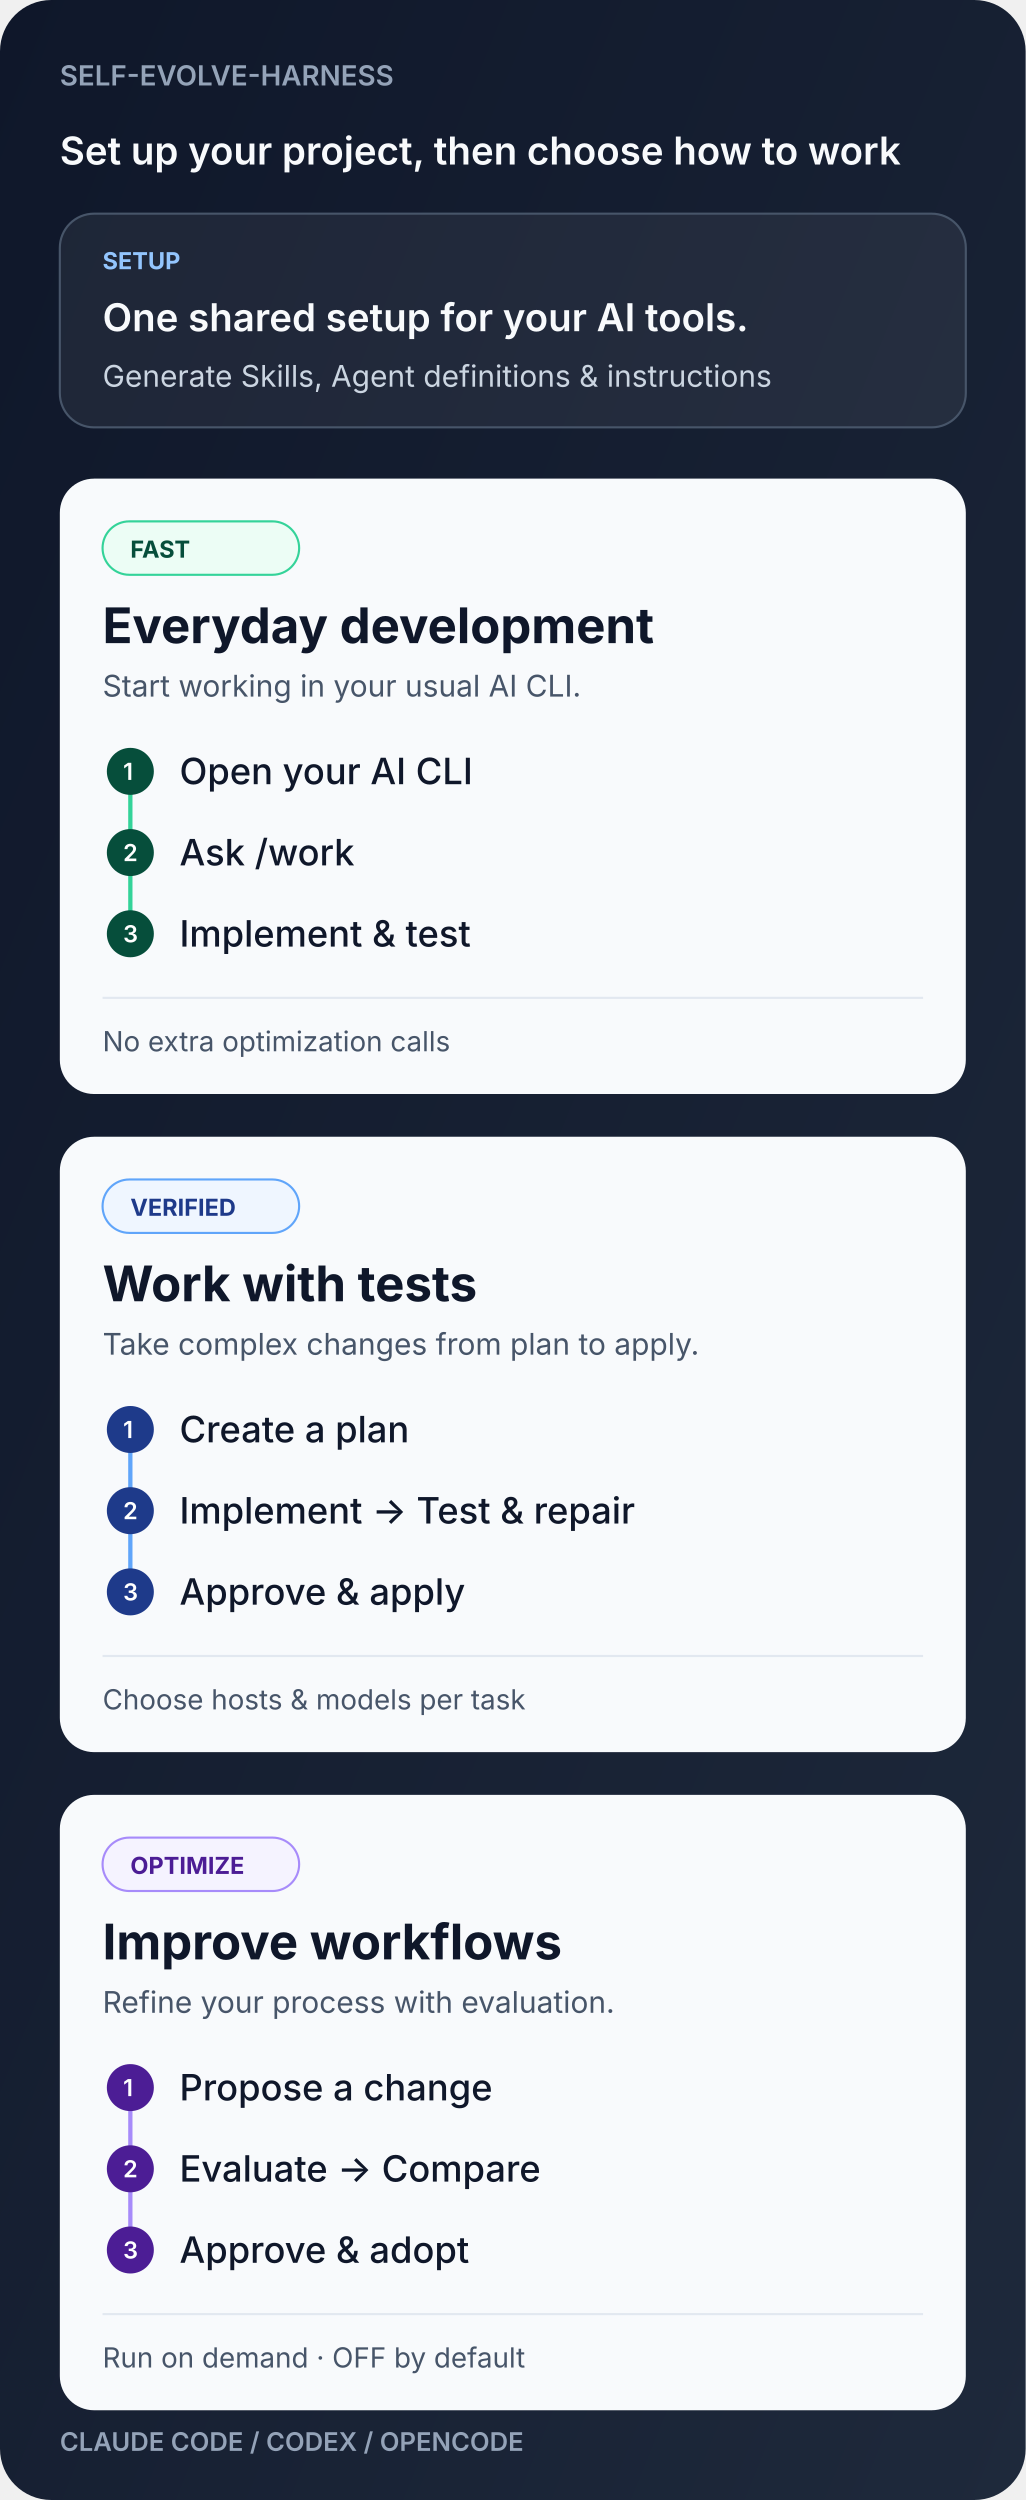
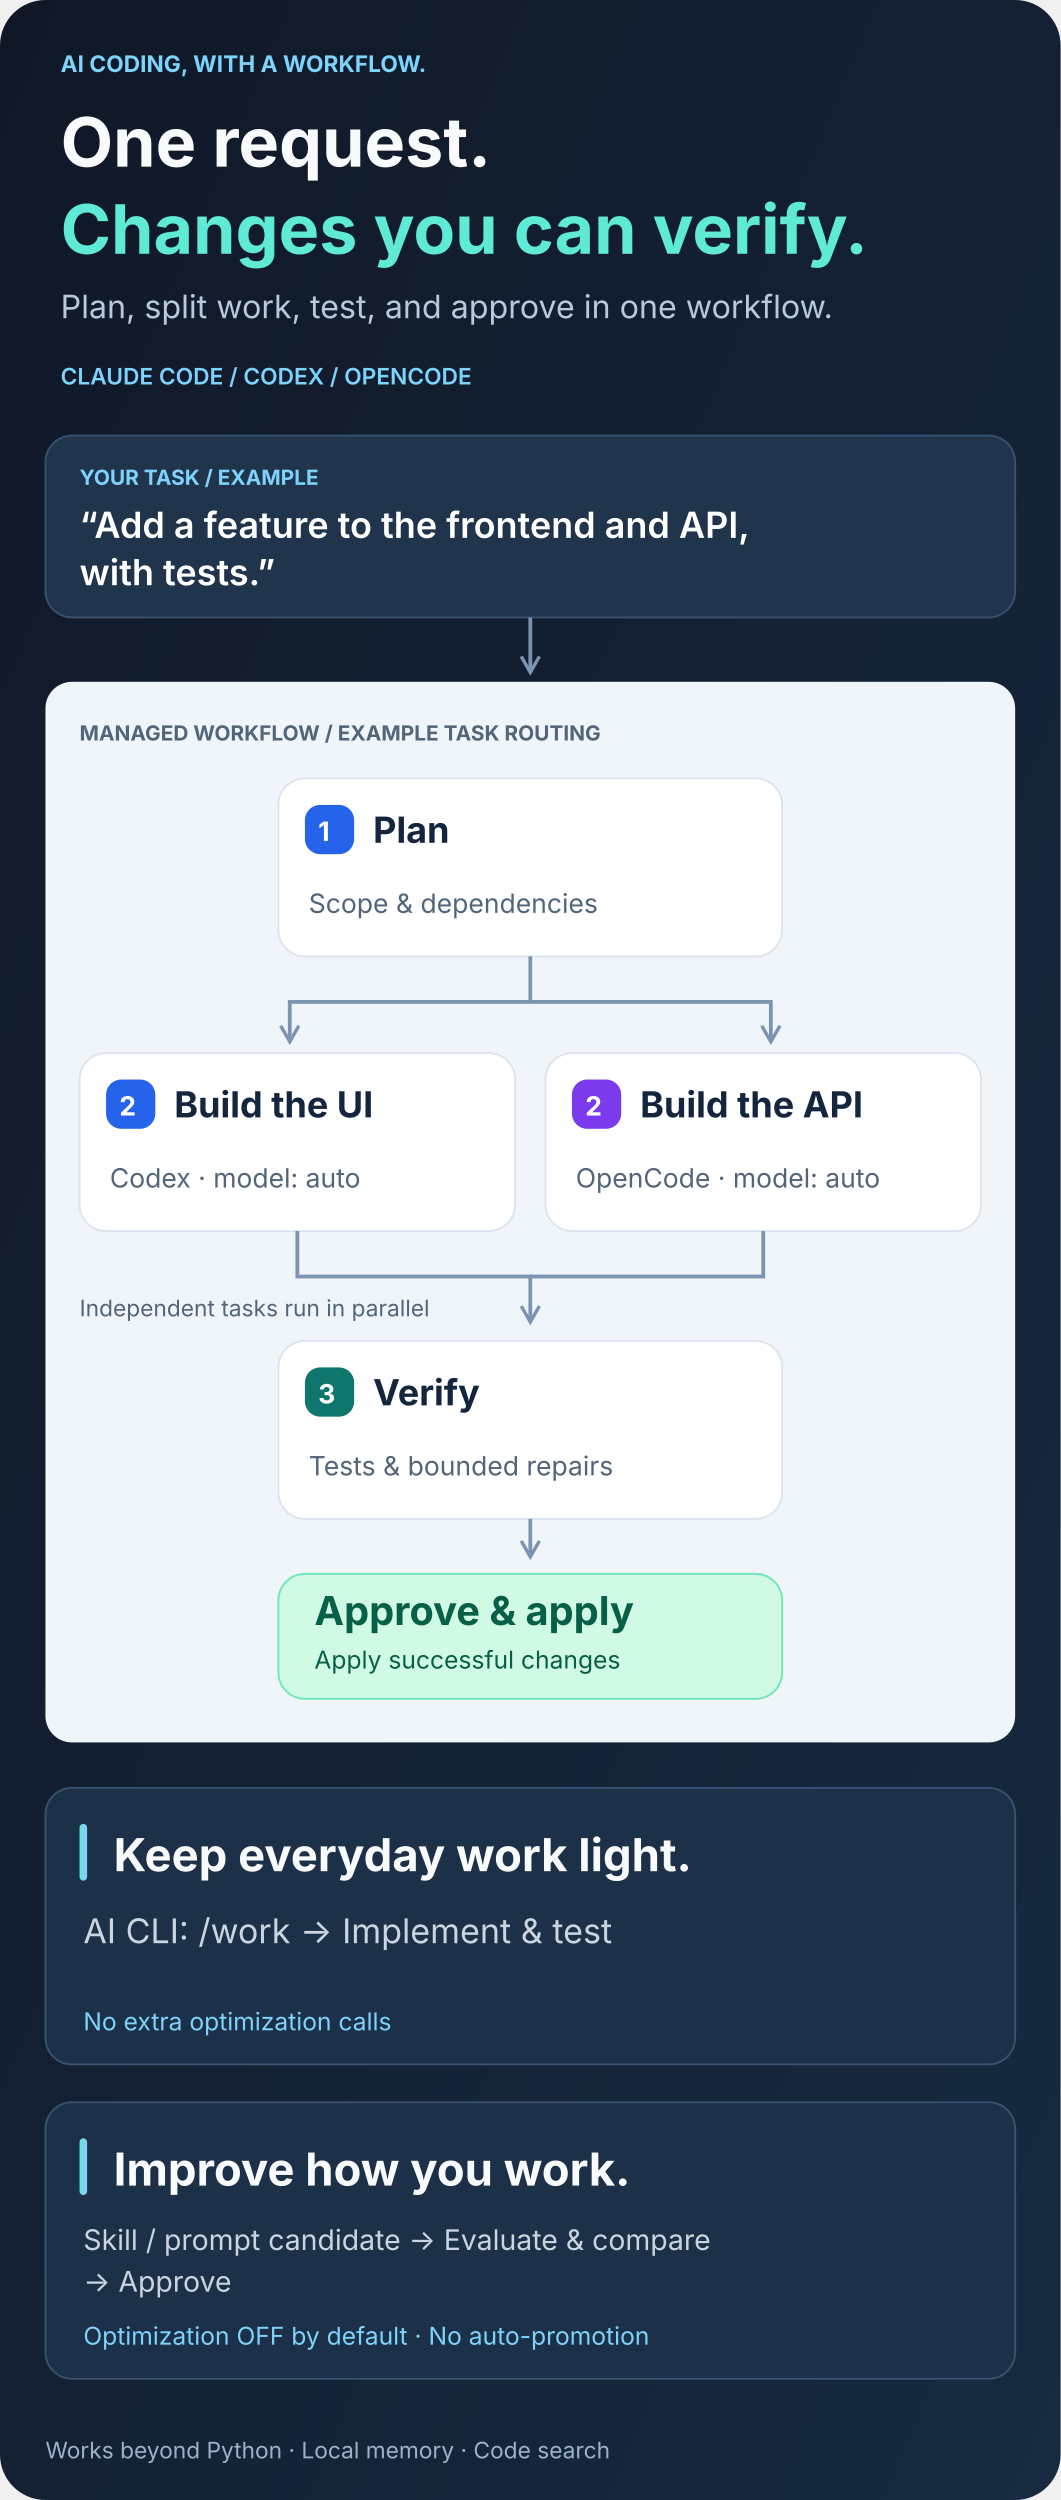
- <svg xmlns="http://www.w3.org/2000/svg" width="480" height="1170" viewBox="0 0 480 1170" role="img" aria-labelledby="title desc">
+ <svg xmlns="http://www.w3.org/2000/svg" width="560" height="1320" viewBox="0 0 560 1320" role="img" aria-labelledby="title desc">
  <defs>
    <linearGradient id="bg" x2="1" y2="1">
-       <stop stop-color="#0f172a" />
-       <stop offset="1" stop-color="#1e293b" />
+       <stop stop-color="#101827" />
+       <stop offset="1" stop-color="#172a40" />
    </linearGradient>
+     <linearGradient id="accent">
+       <stop stop-color="#5eead4" />
+       <stop offset="1" stop-color="#93c5fd" />
+     </linearGradient>
+     <marker id="arrow" viewBox="0 0 10 10" refX="8" refY="5" markerWidth="6" markerHeight="6" orient="auto-start-reverse">
+       <path d="M1 1 L8 5 L1 9" fill="none" stroke="#7b94b1" stroke-width="1.5" />
+     </marker>
  </defs>
-   <rect width="480" height="1170" rx="24" fill="url(#bg)" />
+   <rect width="560" height="1320" rx="24" fill="url(#bg)" />
  <g font-family="-apple-system,BlinkMacSystemFont,'Segoe UI','Noto Sans JP','Hiragino Kaku Gothic ProN',Meiryo,sans-serif">
-     <text x="28" y="40" font-size="13" fill="#94a3b8" font-weight="600">SELF-EVOLVE-HARNESS</text>
-     <text x="28" y="77" font-size="18" fill="#f8fafc" font-weight="600">Set up your project, then choose how to work</text>
-     <rect x="28" y="100" width="424" height="100" rx="16" fill="#ffffff" fill-opacity="0.06" stroke="#475569" />
-     <text x="48" y="126" font-size="11" fill="#93c5fd" font-weight="700">SETUP</text>
-     <text x="48" y="155" font-size="18" fill="#f8fafc" font-weight="600">One shared setup for your AI tools.</text>
-     <text x="48" y="181" font-size="14" fill="#cbd5e1" font-weight="400">Generate Skills, Agent definitions &amp; instructions</text>
-     <rect x="28" y="224" width="424" height="288" rx="16" fill="#f8fafc" />
-     <rect x="48" y="244" width="92" height="25" rx="12.5" fill="#ecfdf5" stroke="#34d399" />
-     <text x="61" y="261" font-size="11" fill="#064e3b" font-weight="700">FAST</text>
-     <text x="48" y="301" font-size="23" fill="#0f172a" font-weight="700">Everyday development</text>
-     <text x="48" y="326" font-size="14" fill="#475569" font-weight="400">Start working in your usual AI CLI.</text>
-     <path d="M61 358 V440" stroke="#34d399" stroke-width="2" />
-     <circle cx="61" cy="361" r="11" fill="#064e3b" />
-     <text x="57.6" y="365" font-size="11" fill="#fff" font-weight="600">1</text>
-     <text x="84" y="367" font-size="17" fill="#0f172a" font-weight="500">Open your AI CLI</text>
-     <circle cx="61" cy="399" r="11" fill="#064e3b" />
-     <text x="57.6" y="403" font-size="11" fill="#fff" font-weight="600">2</text>
-     <text x="84" y="405" font-size="17" fill="#0f172a" font-weight="500">Ask /work</text>
-     <circle cx="61" cy="437" r="11" fill="#064e3b" />
-     <text x="57.6" y="441" font-size="11" fill="#fff" font-weight="600">3</text>
-     <text x="84" y="443" font-size="17" fill="#0f172a" font-weight="500">Implement &amp; test</text>
-     <path d="M48 467 H432" stroke="#e2e8f0" />
-     <text x="48" y="492" font-size="13" fill="#475569" font-weight="400">No extra optimization calls</text>
-     <rect x="28" y="532" width="424" height="288" rx="16" fill="#f8fafc" />
-     <rect x="48" y="552" width="92" height="25" rx="12.5" fill="#eff6ff" stroke="#60a5fa" />
-     <text x="61" y="569" font-size="11" fill="#1e3a8a" font-weight="700">VERIFIED</text>
-     <text x="48" y="609" font-size="23" fill="#0f172a" font-weight="700">Work with tests</text>
-     <text x="48" y="634" font-size="14" fill="#475569" font-weight="400">Take complex changes from plan to apply.</text>
-     <path d="M61 666 V748" stroke="#60a5fa" stroke-width="2" />
-     <circle cx="61" cy="669" r="11" fill="#1e3a8a" />
-     <text x="57.6" y="673" font-size="11" fill="#fff" font-weight="600">1</text>
-     <text x="84" y="675" font-size="17" fill="#0f172a" font-weight="500">Create a plan</text>
-     <circle cx="61" cy="707" r="11" fill="#1e3a8a" />
-     <text x="57.6" y="711" font-size="11" fill="#fff" font-weight="600">2</text>
-     <text x="84" y="713" font-size="17" fill="#0f172a" font-weight="500">Implement → Test &amp; repair</text>
-     <circle cx="61" cy="745" r="11" fill="#1e3a8a" />
-     <text x="57.6" y="749" font-size="11" fill="#fff" font-weight="600">3</text>
-     <text x="84" y="751" font-size="17" fill="#0f172a" font-weight="500">Approve &amp; apply</text>
-     <path d="M48 775 H432" stroke="#e2e8f0" />
-     <text x="48" y="800" font-size="13" fill="#475569" font-weight="400">Choose hosts &amp; models per task</text>
-     <rect x="28" y="840" width="424" height="288" rx="16" fill="#f8fafc" />
-     <rect x="48" y="860" width="92" height="25" rx="12.5" fill="#f5f3ff" stroke="#a78bfa" />
-     <text x="61" y="877" font-size="11" fill="#4c1d95" font-weight="700">OPTIMIZE</text>
-     <text x="48" y="917" font-size="23" fill="#0f172a" font-weight="700">Improve workflows</text>
-     <text x="48" y="942" font-size="14" fill="#475569" font-weight="400">Refine your process with evaluation.</text>
-     <path d="M61 974 V1056" stroke="#a78bfa" stroke-width="2" />
-     <circle cx="61" cy="977" r="11" fill="#4c1d95" />
-     <text x="57.6" y="981" font-size="11" fill="#fff" font-weight="600">1</text>
-     <text x="84" y="983" font-size="17" fill="#0f172a" font-weight="500">Propose a change</text>
-     <circle cx="61" cy="1015" r="11" fill="#4c1d95" />
-     <text x="57.6" y="1019" font-size="11" fill="#fff" font-weight="600">2</text>
-     <text x="84" y="1021" font-size="17" fill="#0f172a" font-weight="500">Evaluate → Compare</text>
-     <circle cx="61" cy="1053" r="11" fill="#4c1d95" />
-     <text x="57.6" y="1057" font-size="11" fill="#fff" font-weight="600">3</text>
-     <text x="84" y="1059" font-size="17" fill="#0f172a" font-weight="500">Approve &amp; adopt</text>
-     <path d="M48 1083 H432" stroke="#e2e8f0" />
-     <text x="48" y="1108" font-size="13" fill="#475569" font-weight="400">Run on demand · OFF by default</text>
-     <text x="28" y="1147" font-size="12" fill="#94a3b8" font-weight="600">CLAUDE CODE  /  CODEX  /  OPENCODE</text>
+     <text x="32" y="38" font-size="12" fill="#7dd3fc" font-weight="700">AI CODING, WITH A WORKFLOW.</text>
+     <text x="32" y="88" font-size="36" fill="#f8fafc" font-weight="750">One request.</text>
+     <text x="32" y="134" font-size="36" fill="#5eead4" font-weight="750">Changes you can verify.</text>
+     <text x="32" y="168" font-size="17" fill="#b7c9dd" font-weight="400">Plan, split work, test, and approve in one workflow.</text>
+     <text x="32" y="203" font-size="12" fill="#7dd3fc" font-weight="600">CLAUDE CODE  /  CODEX  /  OPENCODE</text>
+     <rect x="24" y="230" width="512" height="96" rx="14" fill="#20344c" stroke="#37516e" />
+     <text x="42" y="256" font-size="11" fill="#7dd3fc" font-weight="700">YOUR TASK / EXAMPLE</text>
+     <text x="42" y="284" font-size="19" fill="#fff" font-weight="600">“Add a feature to the frontend and API,</text>
+     <text x="42" y="309" font-size="19" fill="#fff" font-weight="600">with tests.”</text>
+     <path d="M280 326 V355" fill="none" stroke="#7b94b1" stroke-width="2" marker-end="url(#arrow)" />
+     <rect x="24" y="360" width="512" height="560" rx="14" fill="#f0f5fa" stroke="none" />
+     <text x="42" y="391" font-size="11" fill="#52657b" font-weight="700">MANAGED WORKFLOW / EXAMPLE TASK ROUTING</text>
+     <rect x="147" y="411" width="266" height="94" rx="14" fill="#fff" stroke="#dbe4ef" />
+     <rect x="161" y="425" width="26" height="26" rx="8" fill="#2563eb" stroke="none" />
+     <text x="168" y="444" font-size="14" fill="#fff" font-weight="700">1</text>
+     <text x="197" y="445" font-size="19" fill="#14263e" font-weight="700">Plan</text>
+     <text x="163" y="482" font-size="14" fill="#52657b" font-weight="400">Scope &amp; dependencies</text>
+     <path d="M280 505 V529 H153 V550" fill="none" stroke="#7b94b1" stroke-width="2" marker-end="url(#arrow)" />
+     <path d="M280 529 H407 V550" fill="none" stroke="#7b94b1" stroke-width="2" marker-end="url(#arrow)" />
+     <rect x="42" y="556" width="230" height="94" rx="14" fill="#fff" stroke="#dbe4ef" />
+     <rect x="56" y="570" width="26" height="26" rx="8" fill="#2563eb" stroke="none" />
+     <text x="63" y="589" font-size="14" fill="#fff" font-weight="700">2</text>
+     <text x="92" y="590" font-size="19" fill="#14263e" font-weight="700">Build the UI</text>
+     <text x="58" y="627" font-size="14" fill="#52657b" font-weight="400">Codex · model: auto</text>
+     <rect x="288" y="556" width="230" height="94" rx="14" fill="#fff" stroke="#dbe4ef" />
+     <rect x="302" y="570" width="26" height="26" rx="8" fill="#7c3aed" stroke="none" />
+     <text x="309" y="589" font-size="14" fill="#fff" font-weight="700">2</text>
+     <text x="338" y="590" font-size="19" fill="#14263e" font-weight="700">Build the API</text>
+     <text x="304" y="627" font-size="14" fill="#52657b" font-weight="400">OpenCode · model: auto</text>
+     <path d="M157 650 V674 H280 V698" fill="none" stroke="#7b94b1" stroke-width="2" marker-end="url(#arrow)" />
+     <path d="M403 650 V674 H280" fill="none" stroke="#7b94b1" stroke-width="2" />
+     <text x="42" y="695" font-size="12" fill="#52657b" font-weight="400">Independent tasks run in parallel</text>
+     <rect x="147" y="708" width="266" height="94" rx="14" fill="#fff" stroke="#dbe4ef" />
+     <rect x="161" y="722" width="26" height="26" rx="8" fill="#0f766e" stroke="none" />
+     <text x="168" y="741" font-size="14" fill="#fff" font-weight="700">3</text>
+     <text x="197" y="742" font-size="19" fill="#14263e" font-weight="700">Verify</text>
+     <text x="163" y="779" font-size="14" fill="#52657b" font-weight="400">Tests &amp; bounded repairs</text>
+     <path d="M280 802 V822" fill="none" stroke="#7b94b1" stroke-width="2" marker-end="url(#arrow)" />
+     <rect x="147" y="831" width="266" height="66" rx="14" fill="#d1fae5" stroke="#6ee7b7" />
+     <text x="166" y="858" font-size="21" fill="#065f46" font-weight="700">Approve &amp; apply</text>
+     <text x="166" y="881" font-size="13" fill="#065f46" font-weight="400">Apply successful changes</text>
+     <rect x="24" y="944" width="512" height="146" rx="14" fill="#1c3047" stroke="#37516e" />
+     <rect x="42" y="963" width="4" height="30" rx="2" fill="url(#accent)" stroke="none" />
+     <text x="60" y="988" font-size="24" fill="#f8fafc" font-weight="700">Keep everyday work light.</text>
+     <text x="44" y="1026" font-size="18" fill="#cbd5e1" font-weight="400">AI CLI: /work → Implement &amp; test</text>
+     <text x="44" y="1072" font-size="13" fill="#7dd3fc" font-weight="400">No extra optimization calls</text>
+     <rect x="24" y="1110" width="512" height="146" rx="14" fill="#1c3047" stroke="#37516e" />
+     <rect x="42" y="1129" width="4" height="30" rx="2" fill="url(#accent)" stroke="none" />
+     <text x="60" y="1154" font-size="24" fill="#f8fafc" font-weight="700">Improve how you work.</text>
+     <text x="44" y="1188" font-size="15" fill="#cbd5e1" font-weight="400">Skill / prompt candidate → Evaluate &amp; compare</text>
+     <text x="44" y="1210" font-size="15" fill="#cbd5e1" font-weight="400">→ Approve</text>
+     <text x="44" y="1238" font-size="13" fill="#7dd3fc" font-weight="400">Optimization OFF by default · No auto-promotion</text>
+     <text x="24" y="1298" font-size="12" fill="#9cb1ca" font-weight="400">Works beyond Python · Local memory · Code search</text>
  </g>
</svg>
